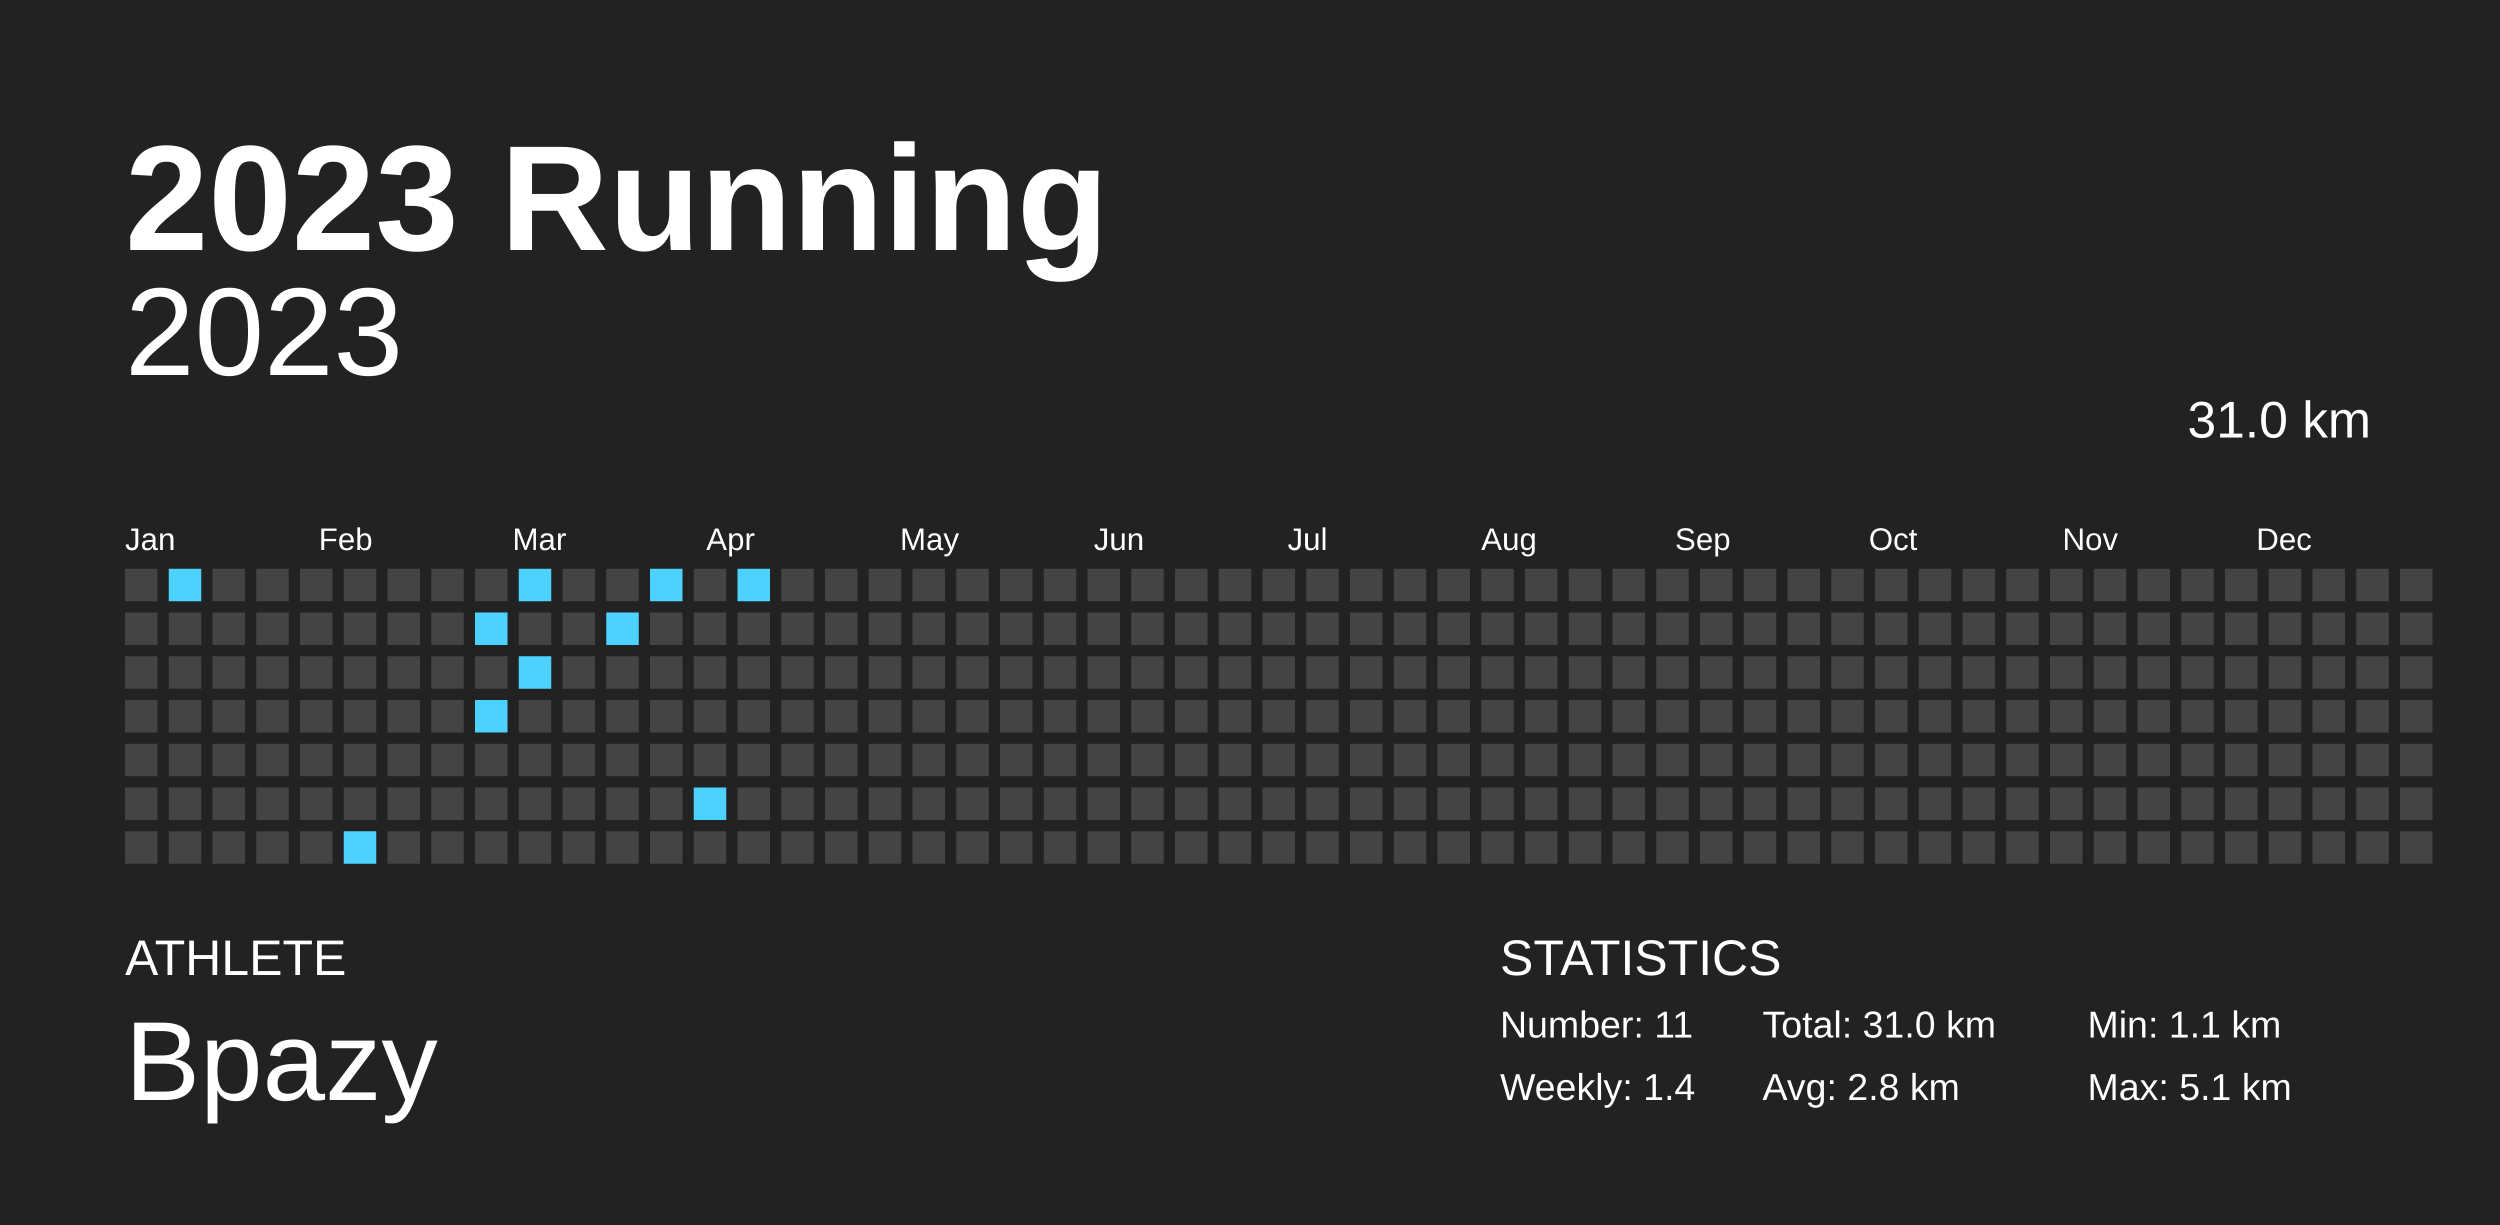
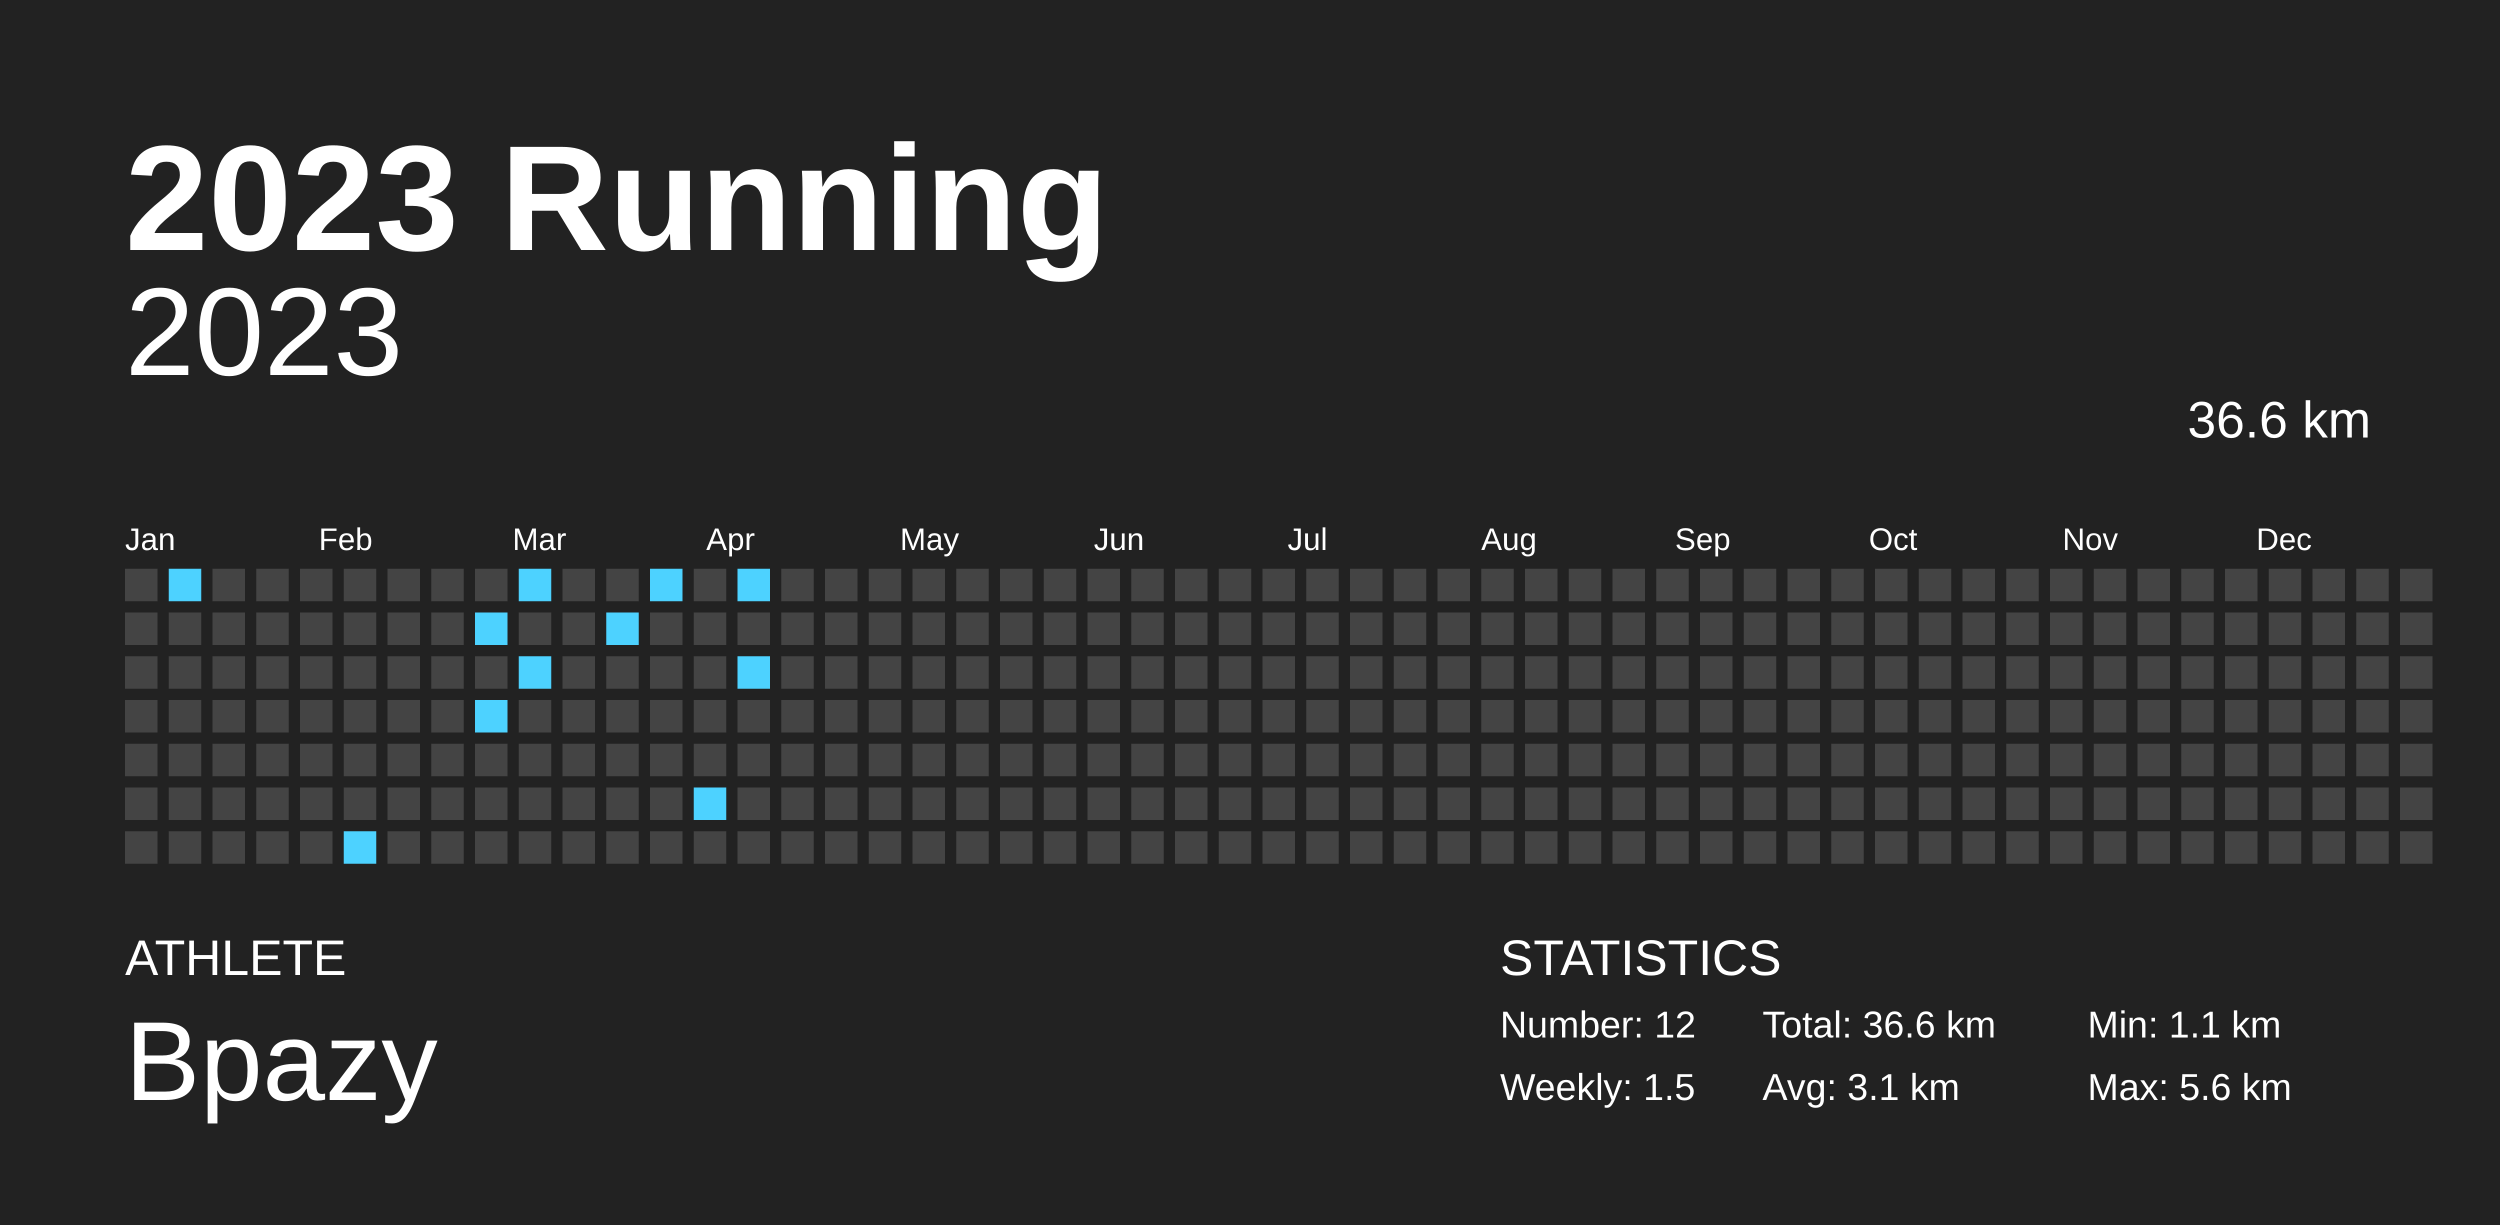
<svg xmlns="http://www.w3.org/2000/svg" baseProfile="full" height="98mm" version="1.1" viewBox="0,0,200,98" width="200mm">
  <defs />
  <rect fill="#222222" height="98" width="200" x="0" y="0" />
  <text fill="#FFFFFF" style="font-size:12px; font-family:Arial; font-weight:bold;" x="10" y="20">2023 Running</text>
  <text fill="#FFFFFF" style="font-size:4px; font-family:Arial" x="10" y="78">ATHLETE</text>
  <text fill="#FFFFFF" style="font-size:9px; font-family:Arial" x="10" y="88">Bpazy</text>
  <text fill="#FFFFFF" style="font-size:4px; font-family:Arial" x="120" y="78">STATISTICS</text>
-   <text fill="#FFFFFF" style="font-size:3px; font-family:Arial" x="120" y="83">Number: 11</text>
-   <text fill="#FFFFFF" style="font-size:3px; font-family:Arial" x="120" y="88">Weekly: 1.4</text>
-   <text fill="#FFFFFF" style="font-size:3px; font-family:Arial" x="141" y="83">Total: 31.0 km</text>
-   <text fill="#FFFFFF" style="font-size:3px; font-family:Arial" x="141" y="88">Avg: 2.8 km</text>
+   <text fill="#FFFFFF" style="font-size:3px; font-family:Arial" x="120" y="83">Number: 12</text>
+   <text fill="#FFFFFF" style="font-size:3px; font-family:Arial" x="120" y="88">Weekly: 1.5</text>
+   <text fill="#FFFFFF" style="font-size:3px; font-family:Arial" x="141" y="83">Total: 36.6 km</text>
+   <text fill="#FFFFFF" style="font-size:3px; font-family:Arial" x="141" y="88">Avg: 3.1 km</text>
  <text fill="#FFFFFF" style="font-size:3px; font-family:Arial" x="167" y="83">Min: 1.1 km</text>
-   <text fill="#FFFFFF" style="font-size:3px; font-family:Arial" x="167" y="88">Max: 5.1 km</text>
+   <text fill="#FFFFFF" style="font-size:3px; font-family:Arial" x="167" y="88">Max: 5.6 km</text>
  <text alignment-baseline="hanging" fill="#FFFFFF" style="font-size:10.0px; font-family:Arial;" x="10" y="30">2023</text>
-   <text alignment-baseline="hanging" fill="#FFFFFF" style="font-size:4.125px; font-family:Arial;" x="175" y="35">31.0 km</text>
+   <text alignment-baseline="hanging" fill="#FFFFFF" style="font-size:4.125px; font-family:Arial;" x="175" y="35">36.6 km</text>
  <text fill="#FFFFFF" style="font-size:2.5px; font-family:Arial" x="10.0" y="44">Jan</text>
  <text fill="#FFFFFF" style="font-size:2.5px; font-family:Arial" x="25.5" y="44">Feb</text>
  <text fill="#FFFFFF" style="font-size:2.5px; font-family:Arial" x="41.0" y="44">Mar</text>
  <text fill="#FFFFFF" style="font-size:2.5px; font-family:Arial" x="56.5" y="44">Apr</text>
  <text fill="#FFFFFF" style="font-size:2.5px; font-family:Arial" x="72.0" y="44">May</text>
  <text fill="#FFFFFF" style="font-size:2.5px; font-family:Arial" x="87.5" y="44">Jun</text>
  <text fill="#FFFFFF" style="font-size:2.5px; font-family:Arial" x="103.0" y="44">Jul</text>
  <text fill="#FFFFFF" style="font-size:2.5px; font-family:Arial" x="118.5" y="44">Aug</text>
  <text fill="#FFFFFF" style="font-size:2.5px; font-family:Arial" x="134.0" y="44">Sep</text>
  <text fill="#FFFFFF" style="font-size:2.5px; font-family:Arial" x="149.5" y="44">Oct</text>
  <text fill="#FFFFFF" style="font-size:2.5px; font-family:Arial" x="165.0" y="44">Nov</text>
  <text fill="#FFFFFF" style="font-size:2.5px; font-family:Arial" x="180.5" y="44">Dec</text>
  <rect fill="#444444" height="2.6" width="2.6" x="10.0" y="45.5" />
  <rect fill="#444444" height="2.6" width="2.6" x="10.0" y="49.0" />
  <rect fill="#444444" height="2.6" width="2.6" x="10.0" y="52.5" />
  <rect fill="#444444" height="2.6" width="2.6" x="10.0" y="56.0" />
  <rect fill="#444444" height="2.6" width="2.6" x="10.0" y="59.5" />
  <rect fill="#444444" height="2.6" width="2.6" x="10.0" y="63.0" />
  <rect fill="#444444" height="2.6" width="2.6" x="10.0" y="66.5" />
  <rect fill="#4dd2ff" height="2.6" width="2.6" x="13.5" y="45.5" />
  <rect fill="#444444" height="2.6" width="2.6" x="13.5" y="49.0" />
  <rect fill="#444444" height="2.6" width="2.6" x="13.5" y="52.5" />
  <rect fill="#444444" height="2.6" width="2.6" x="13.5" y="56.0" />
  <rect fill="#444444" height="2.6" width="2.6" x="13.5" y="59.5" />
  <rect fill="#444444" height="2.6" width="2.6" x="13.5" y="63.0" />
  <rect fill="#444444" height="2.6" width="2.6" x="13.5" y="66.5" />
  <rect fill="#444444" height="2.6" width="2.6" x="17.0" y="45.5" />
  <rect fill="#444444" height="2.6" width="2.6" x="17.0" y="49.0" />
  <rect fill="#444444" height="2.6" width="2.6" x="17.0" y="52.5" />
  <rect fill="#444444" height="2.6" width="2.6" x="17.0" y="56.0" />
  <rect fill="#444444" height="2.6" width="2.6" x="17.0" y="59.5" />
  <rect fill="#444444" height="2.6" width="2.6" x="17.0" y="63.0" />
  <rect fill="#444444" height="2.6" width="2.6" x="17.0" y="66.5" />
  <rect fill="#444444" height="2.6" width="2.6" x="20.5" y="45.5" />
  <rect fill="#444444" height="2.6" width="2.6" x="20.5" y="49.0" />
  <rect fill="#444444" height="2.6" width="2.6" x="20.5" y="52.5" />
  <rect fill="#444444" height="2.6" width="2.6" x="20.5" y="56.0" />
  <rect fill="#444444" height="2.6" width="2.6" x="20.5" y="59.5" />
  <rect fill="#444444" height="2.6" width="2.6" x="20.5" y="63.0" />
  <rect fill="#444444" height="2.6" width="2.6" x="20.5" y="66.5" />
  <rect fill="#444444" height="2.6" width="2.6" x="24.0" y="45.5" />
  <rect fill="#444444" height="2.6" width="2.6" x="24.0" y="49.0" />
  <rect fill="#444444" height="2.6" width="2.6" x="24.0" y="52.5" />
  <rect fill="#444444" height="2.6" width="2.6" x="24.0" y="56.0" />
  <rect fill="#444444" height="2.6" width="2.6" x="24.0" y="59.5" />
  <rect fill="#444444" height="2.6" width="2.6" x="24.0" y="63.0" />
  <rect fill="#444444" height="2.6" width="2.6" x="24.0" y="66.5" />
  <rect fill="#444444" height="2.6" width="2.6" x="27.5" y="45.5" />
  <rect fill="#444444" height="2.6" width="2.6" x="27.5" y="49.0" />
  <rect fill="#444444" height="2.6" width="2.6" x="27.5" y="52.5" />
  <rect fill="#444444" height="2.6" width="2.6" x="27.5" y="56.0" />
  <rect fill="#444444" height="2.6" width="2.6" x="27.5" y="59.5" />
  <rect fill="#444444" height="2.6" width="2.6" x="27.5" y="63.0" />
  <rect fill="#4dd2ff" height="2.6" width="2.6" x="27.5" y="66.5" />
  <rect fill="#444444" height="2.6" width="2.6" x="31.0" y="45.5" />
  <rect fill="#444444" height="2.6" width="2.6" x="31.0" y="49.0" />
  <rect fill="#444444" height="2.6" width="2.6" x="31.0" y="52.5" />
  <rect fill="#444444" height="2.6" width="2.6" x="31.0" y="56.0" />
  <rect fill="#444444" height="2.6" width="2.6" x="31.0" y="59.5" />
  <rect fill="#444444" height="2.6" width="2.6" x="31.0" y="63.0" />
  <rect fill="#444444" height="2.6" width="2.6" x="31.0" y="66.5" />
  <rect fill="#444444" height="2.6" width="2.6" x="34.5" y="45.5" />
  <rect fill="#444444" height="2.6" width="2.6" x="34.5" y="49.0" />
  <rect fill="#444444" height="2.6" width="2.6" x="34.5" y="52.5" />
  <rect fill="#444444" height="2.6" width="2.6" x="34.5" y="56.0" />
  <rect fill="#444444" height="2.6" width="2.6" x="34.5" y="59.5" />
  <rect fill="#444444" height="2.6" width="2.6" x="34.5" y="63.0" />
  <rect fill="#444444" height="2.6" width="2.6" x="34.5" y="66.5" />
  <rect fill="#444444" height="2.6" width="2.6" x="38.0" y="45.5" />
  <rect fill="#4dd2ff" height="2.6" width="2.6" x="38.0" y="49.0" />
  <rect fill="#444444" height="2.6" width="2.6" x="38.0" y="52.5" />
  <rect fill="#4dd2ff" height="2.6" width="2.6" x="38.0" y="56.0" />
  <rect fill="#444444" height="2.6" width="2.6" x="38.0" y="59.5" />
  <rect fill="#444444" height="2.6" width="2.6" x="38.0" y="63.0" />
  <rect fill="#444444" height="2.6" width="2.6" x="38.0" y="66.5" />
  <rect fill="#4dd2ff" height="2.6" width="2.6" x="41.5" y="45.5" />
  <rect fill="#444444" height="2.6" width="2.6" x="41.5" y="49.0" />
  <rect fill="#4dd2ff" height="2.6" width="2.6" x="41.5" y="52.5" />
  <rect fill="#444444" height="2.6" width="2.6" x="41.5" y="56.0" />
  <rect fill="#444444" height="2.6" width="2.6" x="41.5" y="59.5" />
  <rect fill="#444444" height="2.6" width="2.6" x="41.5" y="63.0" />
  <rect fill="#444444" height="2.6" width="2.6" x="41.5" y="66.5" />
  <rect fill="#444444" height="2.6" width="2.6" x="45.0" y="45.5" />
  <rect fill="#444444" height="2.6" width="2.6" x="45.0" y="49.0" />
  <rect fill="#444444" height="2.6" width="2.6" x="45.0" y="52.5" />
  <rect fill="#444444" height="2.6" width="2.6" x="45.0" y="56.0" />
  <rect fill="#444444" height="2.6" width="2.6" x="45.0" y="59.5" />
  <rect fill="#444444" height="2.6" width="2.6" x="45.0" y="63.0" />
  <rect fill="#444444" height="2.6" width="2.6" x="45.0" y="66.5" />
  <rect fill="#444444" height="2.6" width="2.6" x="48.5" y="45.5" />
  <rect fill="#4dd2ff" height="2.6" width="2.6" x="48.5" y="49.0" />
  <rect fill="#444444" height="2.6" width="2.6" x="48.5" y="52.5" />
  <rect fill="#444444" height="2.6" width="2.6" x="48.5" y="56.0" />
  <rect fill="#444444" height="2.6" width="2.6" x="48.5" y="59.5" />
  <rect fill="#444444" height="2.6" width="2.6" x="48.5" y="63.0" />
  <rect fill="#444444" height="2.6" width="2.6" x="48.5" y="66.5" />
  <rect fill="#4dd2ff" height="2.6" width="2.6" x="52.0" y="45.5" />
  <rect fill="#444444" height="2.6" width="2.6" x="52.0" y="49.0" />
  <rect fill="#444444" height="2.6" width="2.6" x="52.0" y="52.5" />
  <rect fill="#444444" height="2.6" width="2.6" x="52.0" y="56.0" />
  <rect fill="#444444" height="2.6" width="2.6" x="52.0" y="59.5" />
  <rect fill="#444444" height="2.6" width="2.6" x="52.0" y="63.0" />
  <rect fill="#444444" height="2.6" width="2.6" x="52.0" y="66.5" />
  <rect fill="#444444" height="2.6" width="2.6" x="55.5" y="45.5" />
  <rect fill="#444444" height="2.6" width="2.6" x="55.5" y="49.0" />
  <rect fill="#444444" height="2.6" width="2.6" x="55.5" y="52.5" />
  <rect fill="#444444" height="2.6" width="2.6" x="55.5" y="56.0" />
  <rect fill="#444444" height="2.6" width="2.6" x="55.5" y="59.5" />
  <rect fill="#4dd2ff" height="2.6" width="2.6" x="55.5" y="63.0" />
  <rect fill="#444444" height="2.6" width="2.6" x="55.5" y="66.5" />
  <rect fill="#4dd2ff" height="2.6" width="2.6" x="59.0" y="45.5" />
  <rect fill="#444444" height="2.6" width="2.6" x="59.0" y="49.0" />
-   <rect fill="#444444" height="2.6" width="2.6" x="59.0" y="52.5" />
+   <rect fill="#4dd2ff" height="2.6" width="2.6" x="59.0" y="52.5" />
  <rect fill="#444444" height="2.6" width="2.6" x="59.0" y="56.0" />
  <rect fill="#444444" height="2.6" width="2.6" x="59.0" y="59.5" />
  <rect fill="#444444" height="2.6" width="2.6" x="59.0" y="63.0" />
  <rect fill="#444444" height="2.6" width="2.6" x="59.0" y="66.5" />
  <rect fill="#444444" height="2.6" width="2.6" x="62.5" y="45.5" />
  <rect fill="#444444" height="2.6" width="2.6" x="62.5" y="49.0" />
  <rect fill="#444444" height="2.6" width="2.6" x="62.5" y="52.5" />
  <rect fill="#444444" height="2.6" width="2.6" x="62.5" y="56.0" />
  <rect fill="#444444" height="2.6" width="2.6" x="62.5" y="59.5" />
  <rect fill="#444444" height="2.6" width="2.6" x="62.5" y="63.0" />
  <rect fill="#444444" height="2.6" width="2.6" x="62.5" y="66.5" />
  <rect fill="#444444" height="2.6" width="2.6" x="66.0" y="45.5" />
  <rect fill="#444444" height="2.6" width="2.6" x="66.0" y="49.0" />
  <rect fill="#444444" height="2.6" width="2.6" x="66.0" y="52.5" />
  <rect fill="#444444" height="2.6" width="2.6" x="66.0" y="56.0" />
  <rect fill="#444444" height="2.6" width="2.6" x="66.0" y="59.5" />
  <rect fill="#444444" height="2.6" width="2.6" x="66.0" y="63.0" />
  <rect fill="#444444" height="2.6" width="2.6" x="66.0" y="66.5" />
  <rect fill="#444444" height="2.6" width="2.6" x="69.5" y="45.5" />
  <rect fill="#444444" height="2.6" width="2.6" x="69.5" y="49.0" />
  <rect fill="#444444" height="2.6" width="2.6" x="69.5" y="52.5" />
  <rect fill="#444444" height="2.6" width="2.6" x="69.5" y="56.0" />
  <rect fill="#444444" height="2.6" width="2.6" x="69.5" y="59.5" />
  <rect fill="#444444" height="2.6" width="2.6" x="69.5" y="63.0" />
  <rect fill="#444444" height="2.6" width="2.6" x="69.5" y="66.5" />
  <rect fill="#444444" height="2.6" width="2.6" x="73.0" y="45.5" />
  <rect fill="#444444" height="2.6" width="2.6" x="73.0" y="49.0" />
  <rect fill="#444444" height="2.6" width="2.6" x="73.0" y="52.5" />
  <rect fill="#444444" height="2.6" width="2.6" x="73.0" y="56.0" />
  <rect fill="#444444" height="2.6" width="2.6" x="73.0" y="59.5" />
  <rect fill="#444444" height="2.6" width="2.6" x="73.0" y="63.0" />
  <rect fill="#444444" height="2.6" width="2.6" x="73.0" y="66.5" />
  <rect fill="#444444" height="2.6" width="2.6" x="76.5" y="45.5" />
  <rect fill="#444444" height="2.6" width="2.6" x="76.5" y="49.0" />
  <rect fill="#444444" height="2.6" width="2.6" x="76.5" y="52.5" />
  <rect fill="#444444" height="2.6" width="2.6" x="76.5" y="56.0" />
  <rect fill="#444444" height="2.6" width="2.6" x="76.5" y="59.5" />
  <rect fill="#444444" height="2.6" width="2.6" x="76.5" y="63.0" />
  <rect fill="#444444" height="2.6" width="2.6" x="76.5" y="66.5" />
  <rect fill="#444444" height="2.6" width="2.6" x="80.0" y="45.5" />
  <rect fill="#444444" height="2.6" width="2.6" x="80.0" y="49.0" />
  <rect fill="#444444" height="2.6" width="2.6" x="80.0" y="52.5" />
  <rect fill="#444444" height="2.6" width="2.6" x="80.0" y="56.0" />
  <rect fill="#444444" height="2.6" width="2.6" x="80.0" y="59.5" />
  <rect fill="#444444" height="2.6" width="2.6" x="80.0" y="63.0" />
  <rect fill="#444444" height="2.6" width="2.6" x="80.0" y="66.5" />
  <rect fill="#444444" height="2.6" width="2.6" x="83.5" y="45.5" />
  <rect fill="#444444" height="2.6" width="2.6" x="83.5" y="49.0" />
  <rect fill="#444444" height="2.6" width="2.6" x="83.5" y="52.5" />
  <rect fill="#444444" height="2.6" width="2.6" x="83.5" y="56.0" />
  <rect fill="#444444" height="2.6" width="2.6" x="83.5" y="59.5" />
  <rect fill="#444444" height="2.6" width="2.6" x="83.5" y="63.0" />
  <rect fill="#444444" height="2.6" width="2.6" x="83.5" y="66.5" />
  <rect fill="#444444" height="2.6" width="2.6" x="87.0" y="45.5" />
  <rect fill="#444444" height="2.6" width="2.6" x="87.0" y="49.0" />
  <rect fill="#444444" height="2.6" width="2.6" x="87.0" y="52.5" />
  <rect fill="#444444" height="2.6" width="2.6" x="87.0" y="56.0" />
  <rect fill="#444444" height="2.6" width="2.6" x="87.0" y="59.5" />
  <rect fill="#444444" height="2.6" width="2.6" x="87.0" y="63.0" />
  <rect fill="#444444" height="2.6" width="2.6" x="87.0" y="66.5" />
  <rect fill="#444444" height="2.6" width="2.6" x="90.5" y="45.5" />
  <rect fill="#444444" height="2.6" width="2.6" x="90.5" y="49.0" />
  <rect fill="#444444" height="2.6" width="2.6" x="90.5" y="52.5" />
  <rect fill="#444444" height="2.6" width="2.6" x="90.5" y="56.0" />
  <rect fill="#444444" height="2.6" width="2.6" x="90.5" y="59.5" />
  <rect fill="#444444" height="2.6" width="2.6" x="90.5" y="63.0" />
  <rect fill="#444444" height="2.6" width="2.6" x="90.5" y="66.5" />
  <rect fill="#444444" height="2.6" width="2.6" x="94.0" y="45.5" />
  <rect fill="#444444" height="2.6" width="2.6" x="94.0" y="49.0" />
  <rect fill="#444444" height="2.6" width="2.6" x="94.0" y="52.5" />
  <rect fill="#444444" height="2.6" width="2.6" x="94.0" y="56.0" />
  <rect fill="#444444" height="2.6" width="2.6" x="94.0" y="59.5" />
  <rect fill="#444444" height="2.6" width="2.6" x="94.0" y="63.0" />
  <rect fill="#444444" height="2.6" width="2.6" x="94.0" y="66.5" />
  <rect fill="#444444" height="2.6" width="2.6" x="97.5" y="45.5" />
  <rect fill="#444444" height="2.6" width="2.6" x="97.5" y="49.0" />
  <rect fill="#444444" height="2.6" width="2.6" x="97.5" y="52.5" />
  <rect fill="#444444" height="2.6" width="2.6" x="97.5" y="56.0" />
  <rect fill="#444444" height="2.6" width="2.6" x="97.5" y="59.5" />
  <rect fill="#444444" height="2.6" width="2.6" x="97.5" y="63.0" />
  <rect fill="#444444" height="2.6" width="2.6" x="97.5" y="66.5" />
  <rect fill="#444444" height="2.6" width="2.6" x="101.0" y="45.5" />
  <rect fill="#444444" height="2.6" width="2.6" x="101.0" y="49.0" />
  <rect fill="#444444" height="2.6" width="2.6" x="101.0" y="52.5" />
  <rect fill="#444444" height="2.6" width="2.6" x="101.0" y="56.0" />
  <rect fill="#444444" height="2.6" width="2.6" x="101.0" y="59.5" />
  <rect fill="#444444" height="2.6" width="2.6" x="101.0" y="63.0" />
  <rect fill="#444444" height="2.6" width="2.6" x="101.0" y="66.5" />
  <rect fill="#444444" height="2.6" width="2.6" x="104.5" y="45.5" />
  <rect fill="#444444" height="2.6" width="2.6" x="104.5" y="49.0" />
  <rect fill="#444444" height="2.6" width="2.6" x="104.5" y="52.5" />
  <rect fill="#444444" height="2.6" width="2.6" x="104.5" y="56.0" />
  <rect fill="#444444" height="2.6" width="2.6" x="104.5" y="59.5" />
  <rect fill="#444444" height="2.6" width="2.6" x="104.5" y="63.0" />
  <rect fill="#444444" height="2.6" width="2.6" x="104.5" y="66.5" />
  <rect fill="#444444" height="2.6" width="2.6" x="108.0" y="45.5" />
  <rect fill="#444444" height="2.6" width="2.6" x="108.0" y="49.0" />
  <rect fill="#444444" height="2.6" width="2.6" x="108.0" y="52.5" />
  <rect fill="#444444" height="2.6" width="2.6" x="108.0" y="56.0" />
  <rect fill="#444444" height="2.6" width="2.6" x="108.0" y="59.5" />
  <rect fill="#444444" height="2.6" width="2.6" x="108.0" y="63.0" />
  <rect fill="#444444" height="2.6" width="2.6" x="108.0" y="66.5" />
  <rect fill="#444444" height="2.6" width="2.6" x="111.5" y="45.5" />
  <rect fill="#444444" height="2.6" width="2.6" x="111.5" y="49.0" />
  <rect fill="#444444" height="2.6" width="2.6" x="111.5" y="52.5" />
  <rect fill="#444444" height="2.6" width="2.6" x="111.5" y="56.0" />
  <rect fill="#444444" height="2.6" width="2.6" x="111.5" y="59.5" />
  <rect fill="#444444" height="2.6" width="2.6" x="111.5" y="63.0" />
  <rect fill="#444444" height="2.6" width="2.6" x="111.5" y="66.5" />
  <rect fill="#444444" height="2.6" width="2.6" x="115.0" y="45.5" />
  <rect fill="#444444" height="2.6" width="2.6" x="115.0" y="49.0" />
  <rect fill="#444444" height="2.6" width="2.6" x="115.0" y="52.5" />
  <rect fill="#444444" height="2.6" width="2.6" x="115.0" y="56.0" />
  <rect fill="#444444" height="2.6" width="2.6" x="115.0" y="59.5" />
  <rect fill="#444444" height="2.6" width="2.6" x="115.0" y="63.0" />
  <rect fill="#444444" height="2.6" width="2.6" x="115.0" y="66.5" />
  <rect fill="#444444" height="2.6" width="2.6" x="118.5" y="45.5" />
  <rect fill="#444444" height="2.6" width="2.6" x="118.5" y="49.0" />
  <rect fill="#444444" height="2.6" width="2.6" x="118.5" y="52.5" />
  <rect fill="#444444" height="2.6" width="2.6" x="118.5" y="56.0" />
  <rect fill="#444444" height="2.6" width="2.6" x="118.5" y="59.5" />
  <rect fill="#444444" height="2.6" width="2.6" x="118.5" y="63.0" />
  <rect fill="#444444" height="2.6" width="2.6" x="118.5" y="66.5" />
  <rect fill="#444444" height="2.6" width="2.6" x="122.0" y="45.5" />
  <rect fill="#444444" height="2.6" width="2.6" x="122.0" y="49.0" />
  <rect fill="#444444" height="2.6" width="2.6" x="122.0" y="52.5" />
  <rect fill="#444444" height="2.6" width="2.6" x="122.0" y="56.0" />
  <rect fill="#444444" height="2.6" width="2.6" x="122.0" y="59.5" />
  <rect fill="#444444" height="2.6" width="2.6" x="122.0" y="63.0" />
  <rect fill="#444444" height="2.6" width="2.6" x="122.0" y="66.5" />
  <rect fill="#444444" height="2.6" width="2.6" x="125.5" y="45.5" />
  <rect fill="#444444" height="2.6" width="2.6" x="125.5" y="49.0" />
  <rect fill="#444444" height="2.6" width="2.6" x="125.5" y="52.5" />
  <rect fill="#444444" height="2.6" width="2.6" x="125.5" y="56.0" />
  <rect fill="#444444" height="2.6" width="2.6" x="125.5" y="59.5" />
  <rect fill="#444444" height="2.6" width="2.6" x="125.5" y="63.0" />
  <rect fill="#444444" height="2.6" width="2.6" x="125.5" y="66.5" />
  <rect fill="#444444" height="2.6" width="2.6" x="129.0" y="45.5" />
  <rect fill="#444444" height="2.6" width="2.6" x="129.0" y="49.0" />
  <rect fill="#444444" height="2.6" width="2.6" x="129.0" y="52.5" />
  <rect fill="#444444" height="2.6" width="2.6" x="129.0" y="56.0" />
  <rect fill="#444444" height="2.6" width="2.6" x="129.0" y="59.5" />
  <rect fill="#444444" height="2.6" width="2.6" x="129.0" y="63.0" />
  <rect fill="#444444" height="2.6" width="2.6" x="129.0" y="66.5" />
  <rect fill="#444444" height="2.6" width="2.6" x="132.5" y="45.5" />
  <rect fill="#444444" height="2.6" width="2.6" x="132.5" y="49.0" />
  <rect fill="#444444" height="2.6" width="2.6" x="132.5" y="52.5" />
  <rect fill="#444444" height="2.6" width="2.6" x="132.5" y="56.0" />
  <rect fill="#444444" height="2.6" width="2.6" x="132.5" y="59.5" />
  <rect fill="#444444" height="2.6" width="2.6" x="132.5" y="63.0" />
  <rect fill="#444444" height="2.6" width="2.6" x="132.5" y="66.5" />
  <rect fill="#444444" height="2.6" width="2.6" x="136.0" y="45.5" />
  <rect fill="#444444" height="2.6" width="2.6" x="136.0" y="49.0" />
  <rect fill="#444444" height="2.6" width="2.6" x="136.0" y="52.5" />
  <rect fill="#444444" height="2.6" width="2.6" x="136.0" y="56.0" />
  <rect fill="#444444" height="2.6" width="2.6" x="136.0" y="59.5" />
  <rect fill="#444444" height="2.6" width="2.6" x="136.0" y="63.0" />
  <rect fill="#444444" height="2.6" width="2.6" x="136.0" y="66.5" />
  <rect fill="#444444" height="2.6" width="2.6" x="139.5" y="45.5" />
  <rect fill="#444444" height="2.6" width="2.6" x="139.5" y="49.0" />
  <rect fill="#444444" height="2.6" width="2.6" x="139.5" y="52.5" />
  <rect fill="#444444" height="2.6" width="2.6" x="139.5" y="56.0" />
  <rect fill="#444444" height="2.6" width="2.6" x="139.5" y="59.5" />
  <rect fill="#444444" height="2.6" width="2.6" x="139.5" y="63.0" />
  <rect fill="#444444" height="2.6" width="2.6" x="139.5" y="66.5" />
  <rect fill="#444444" height="2.6" width="2.6" x="143.0" y="45.5" />
  <rect fill="#444444" height="2.6" width="2.6" x="143.0" y="49.0" />
  <rect fill="#444444" height="2.6" width="2.6" x="143.0" y="52.5" />
  <rect fill="#444444" height="2.6" width="2.6" x="143.0" y="56.0" />
  <rect fill="#444444" height="2.6" width="2.6" x="143.0" y="59.5" />
  <rect fill="#444444" height="2.6" width="2.6" x="143.0" y="63.0" />
  <rect fill="#444444" height="2.6" width="2.6" x="143.0" y="66.5" />
  <rect fill="#444444" height="2.6" width="2.6" x="146.5" y="45.5" />
  <rect fill="#444444" height="2.6" width="2.6" x="146.5" y="49.0" />
  <rect fill="#444444" height="2.6" width="2.6" x="146.5" y="52.5" />
  <rect fill="#444444" height="2.6" width="2.6" x="146.5" y="56.0" />
  <rect fill="#444444" height="2.6" width="2.6" x="146.5" y="59.5" />
  <rect fill="#444444" height="2.6" width="2.6" x="146.5" y="63.0" />
  <rect fill="#444444" height="2.6" width="2.6" x="146.5" y="66.5" />
  <rect fill="#444444" height="2.6" width="2.6" x="150.0" y="45.5" />
  <rect fill="#444444" height="2.6" width="2.6" x="150.0" y="49.0" />
  <rect fill="#444444" height="2.6" width="2.6" x="150.0" y="52.5" />
  <rect fill="#444444" height="2.6" width="2.6" x="150.0" y="56.0" />
  <rect fill="#444444" height="2.6" width="2.6" x="150.0" y="59.5" />
  <rect fill="#444444" height="2.6" width="2.6" x="150.0" y="63.0" />
  <rect fill="#444444" height="2.6" width="2.6" x="150.0" y="66.5" />
  <rect fill="#444444" height="2.6" width="2.6" x="153.5" y="45.5" />
  <rect fill="#444444" height="2.6" width="2.6" x="153.5" y="49.0" />
  <rect fill="#444444" height="2.6" width="2.6" x="153.5" y="52.5" />
  <rect fill="#444444" height="2.6" width="2.6" x="153.5" y="56.0" />
  <rect fill="#444444" height="2.6" width="2.6" x="153.5" y="59.5" />
  <rect fill="#444444" height="2.6" width="2.6" x="153.5" y="63.0" />
  <rect fill="#444444" height="2.6" width="2.6" x="153.5" y="66.5" />
  <rect fill="#444444" height="2.6" width="2.6" x="157.0" y="45.5" />
  <rect fill="#444444" height="2.6" width="2.6" x="157.0" y="49.0" />
  <rect fill="#444444" height="2.6" width="2.6" x="157.0" y="52.5" />
  <rect fill="#444444" height="2.6" width="2.6" x="157.0" y="56.0" />
  <rect fill="#444444" height="2.6" width="2.6" x="157.0" y="59.5" />
  <rect fill="#444444" height="2.6" width="2.6" x="157.0" y="63.0" />
  <rect fill="#444444" height="2.6" width="2.6" x="157.0" y="66.5" />
  <rect fill="#444444" height="2.6" width="2.6" x="160.5" y="45.5" />
  <rect fill="#444444" height="2.6" width="2.6" x="160.5" y="49.0" />
  <rect fill="#444444" height="2.6" width="2.6" x="160.5" y="52.5" />
  <rect fill="#444444" height="2.6" width="2.6" x="160.5" y="56.0" />
  <rect fill="#444444" height="2.6" width="2.6" x="160.5" y="59.5" />
  <rect fill="#444444" height="2.6" width="2.6" x="160.5" y="63.0" />
  <rect fill="#444444" height="2.6" width="2.6" x="160.5" y="66.5" />
  <rect fill="#444444" height="2.6" width="2.6" x="164.0" y="45.5" />
  <rect fill="#444444" height="2.6" width="2.6" x="164.0" y="49.0" />
  <rect fill="#444444" height="2.6" width="2.6" x="164.0" y="52.5" />
  <rect fill="#444444" height="2.6" width="2.6" x="164.0" y="56.0" />
  <rect fill="#444444" height="2.6" width="2.6" x="164.0" y="59.5" />
  <rect fill="#444444" height="2.6" width="2.6" x="164.0" y="63.0" />
  <rect fill="#444444" height="2.6" width="2.6" x="164.0" y="66.5" />
  <rect fill="#444444" height="2.6" width="2.6" x="167.5" y="45.5" />
  <rect fill="#444444" height="2.6" width="2.6" x="167.5" y="49.0" />
  <rect fill="#444444" height="2.6" width="2.6" x="167.5" y="52.5" />
  <rect fill="#444444" height="2.6" width="2.6" x="167.5" y="56.0" />
  <rect fill="#444444" height="2.6" width="2.6" x="167.5" y="59.5" />
  <rect fill="#444444" height="2.6" width="2.6" x="167.5" y="63.0" />
  <rect fill="#444444" height="2.6" width="2.6" x="167.5" y="66.5" />
  <rect fill="#444444" height="2.6" width="2.6" x="171.0" y="45.5" />
  <rect fill="#444444" height="2.6" width="2.6" x="171.0" y="49.0" />
  <rect fill="#444444" height="2.6" width="2.6" x="171.0" y="52.5" />
  <rect fill="#444444" height="2.6" width="2.6" x="171.0" y="56.0" />
  <rect fill="#444444" height="2.6" width="2.6" x="171.0" y="59.5" />
  <rect fill="#444444" height="2.6" width="2.6" x="171.0" y="63.0" />
  <rect fill="#444444" height="2.6" width="2.6" x="171.0" y="66.5" />
  <rect fill="#444444" height="2.6" width="2.6" x="174.5" y="45.5" />
  <rect fill="#444444" height="2.6" width="2.6" x="174.5" y="49.0" />
  <rect fill="#444444" height="2.6" width="2.6" x="174.5" y="52.5" />
  <rect fill="#444444" height="2.6" width="2.6" x="174.5" y="56.0" />
  <rect fill="#444444" height="2.6" width="2.6" x="174.5" y="59.5" />
  <rect fill="#444444" height="2.6" width="2.6" x="174.5" y="63.0" />
  <rect fill="#444444" height="2.6" width="2.6" x="174.5" y="66.5" />
  <rect fill="#444444" height="2.6" width="2.6" x="178.0" y="45.5" />
  <rect fill="#444444" height="2.6" width="2.6" x="178.0" y="49.0" />
  <rect fill="#444444" height="2.6" width="2.6" x="178.0" y="52.5" />
  <rect fill="#444444" height="2.6" width="2.6" x="178.0" y="56.0" />
  <rect fill="#444444" height="2.6" width="2.6" x="178.0" y="59.5" />
  <rect fill="#444444" height="2.6" width="2.6" x="178.0" y="63.0" />
  <rect fill="#444444" height="2.6" width="2.6" x="178.0" y="66.5" />
  <rect fill="#444444" height="2.6" width="2.6" x="181.5" y="45.5" />
  <rect fill="#444444" height="2.6" width="2.6" x="181.5" y="49.0" />
  <rect fill="#444444" height="2.6" width="2.6" x="181.5" y="52.5" />
  <rect fill="#444444" height="2.6" width="2.6" x="181.5" y="56.0" />
  <rect fill="#444444" height="2.6" width="2.6" x="181.5" y="59.5" />
  <rect fill="#444444" height="2.6" width="2.6" x="181.5" y="63.0" />
  <rect fill="#444444" height="2.6" width="2.6" x="181.5" y="66.5" />
  <rect fill="#444444" height="2.6" width="2.6" x="185.0" y="45.5" />
  <rect fill="#444444" height="2.6" width="2.6" x="185.0" y="49.0" />
  <rect fill="#444444" height="2.6" width="2.6" x="185.0" y="52.5" />
  <rect fill="#444444" height="2.6" width="2.6" x="185.0" y="56.0" />
  <rect fill="#444444" height="2.6" width="2.6" x="185.0" y="59.5" />
  <rect fill="#444444" height="2.6" width="2.6" x="185.0" y="63.0" />
  <rect fill="#444444" height="2.6" width="2.6" x="185.0" y="66.5" />
  <rect fill="#444444" height="2.6" width="2.6" x="188.5" y="45.5" />
  <rect fill="#444444" height="2.6" width="2.6" x="188.5" y="49.0" />
  <rect fill="#444444" height="2.6" width="2.6" x="188.5" y="52.5" />
  <rect fill="#444444" height="2.6" width="2.6" x="188.5" y="56.0" />
  <rect fill="#444444" height="2.6" width="2.6" x="188.5" y="59.5" />
  <rect fill="#444444" height="2.6" width="2.6" x="188.5" y="63.0" />
  <rect fill="#444444" height="2.6" width="2.6" x="188.5" y="66.5" />
  <rect fill="#444444" height="2.6" width="2.6" x="192.0" y="45.5" />
  <rect fill="#444444" height="2.6" width="2.6" x="192.0" y="49.0" />
  <rect fill="#444444" height="2.6" width="2.6" x="192.0" y="52.5" />
  <rect fill="#444444" height="2.6" width="2.6" x="192.0" y="56.0" />
  <rect fill="#444444" height="2.6" width="2.6" x="192.0" y="59.5" />
  <rect fill="#444444" height="2.6" width="2.6" x="192.0" y="63.0" />
  <rect fill="#444444" height="2.6" width="2.6" x="192.0" y="66.5" />
</svg>
